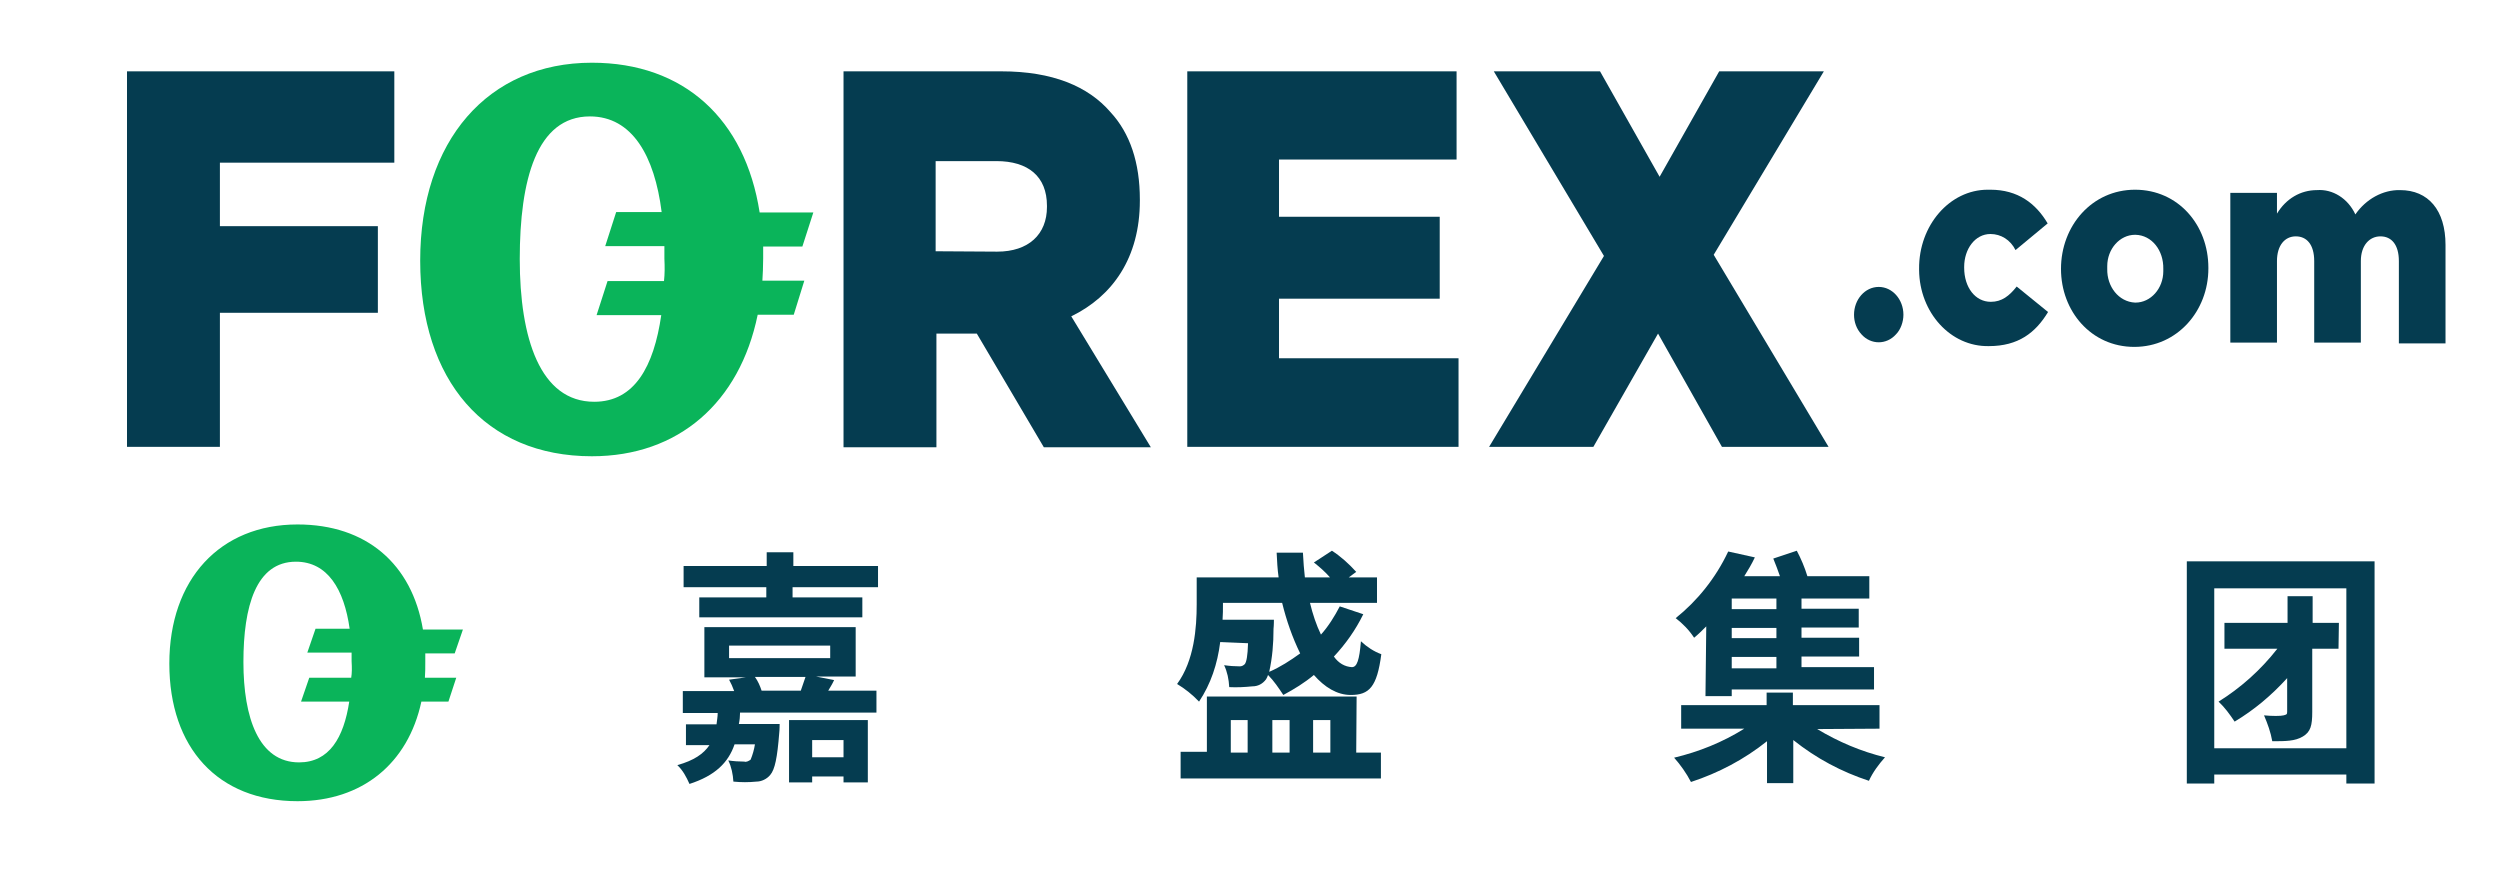
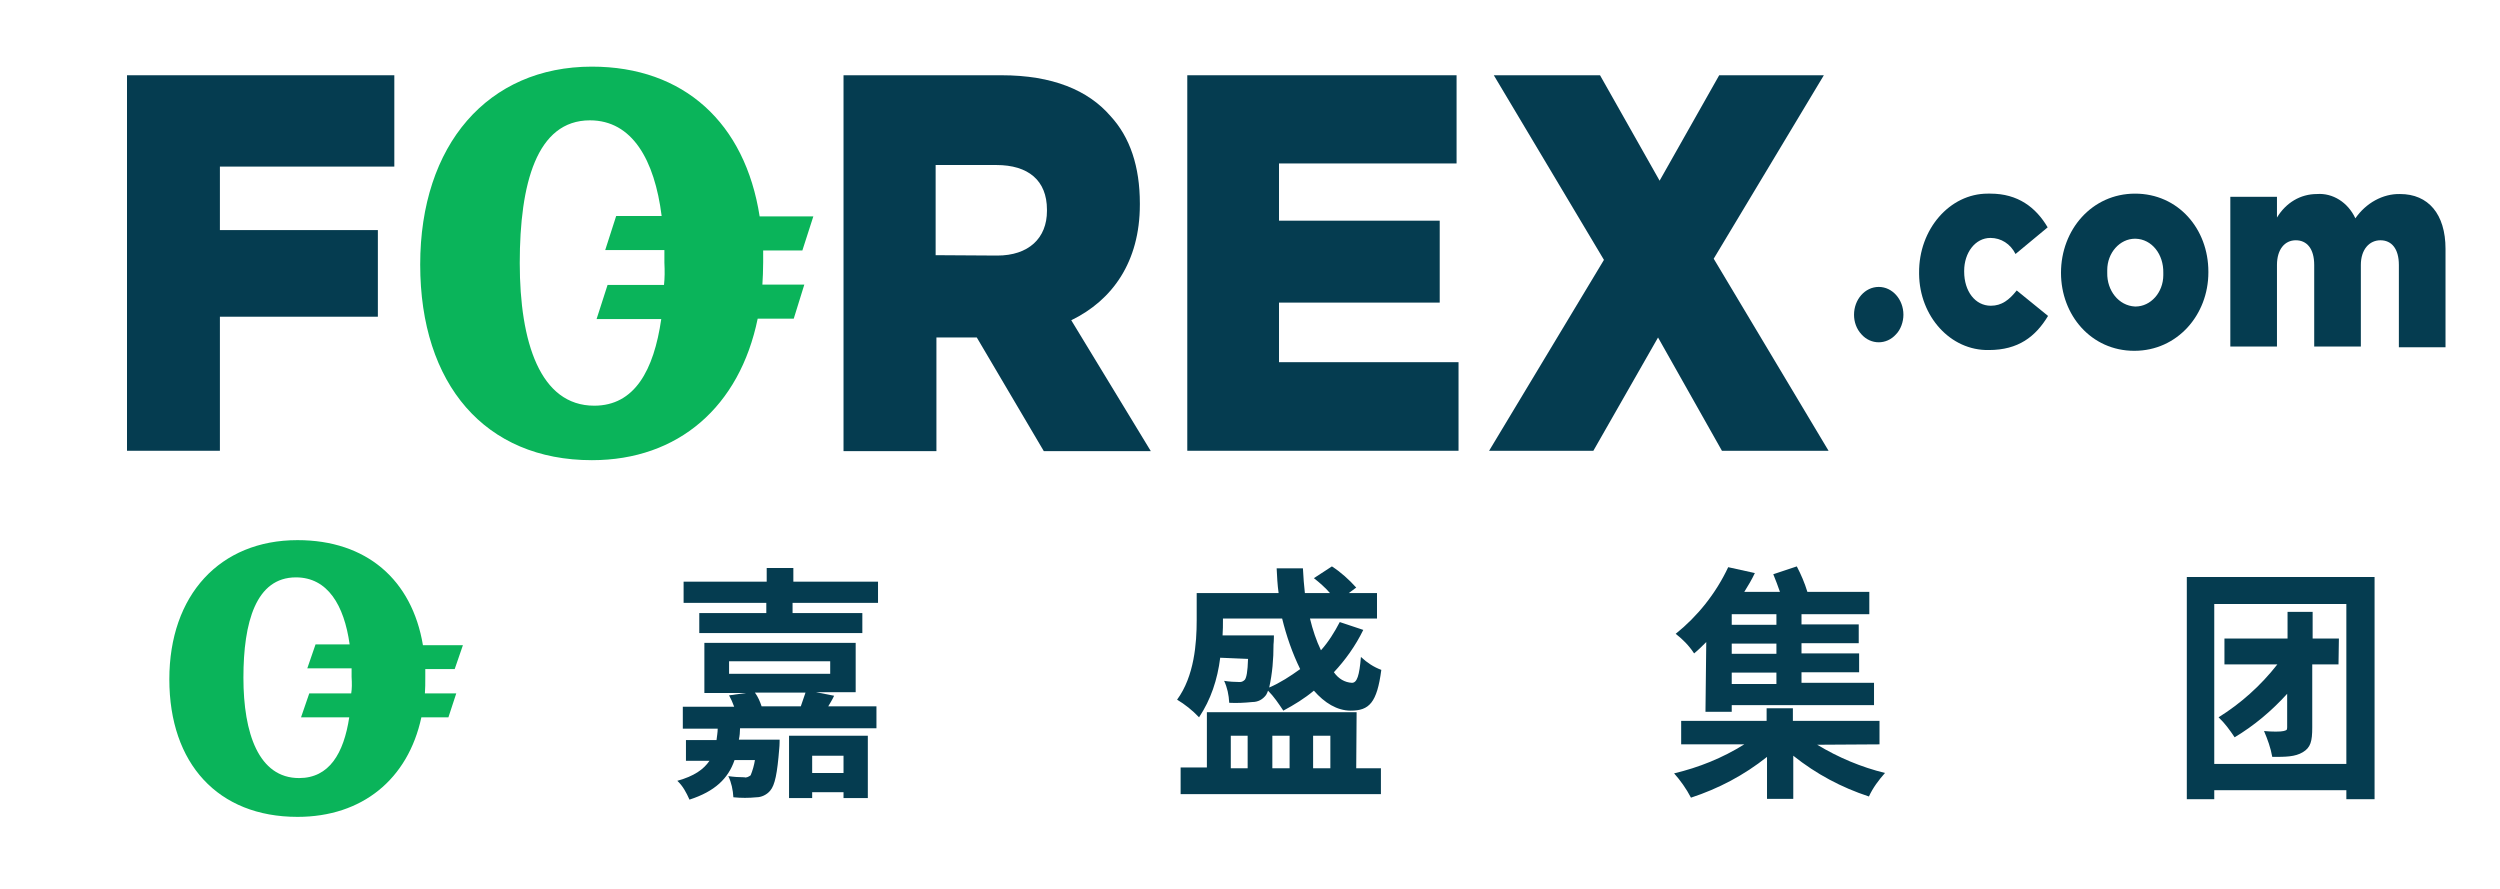
<svg xmlns="http://www.w3.org/2000/svg" version="1.1" id="Layer_1" x="0px" y="0px" viewBox="0 0 637.8 226.8" style="enable-background:new 0 0 637.8 226.8;" xml:space="preserve">
  <style type="text/css">
	.st0{fill:#053C50;}
	.st1{fill:#0AB45A;}
</style>
-   <polygon class="st0" points="32.4,18.2 100.6,18.2 100.6,41.5 56.1,41.5 56.1,57.7 96.4,57.7 96.4,79.8 56.1,79.8 56.1,114   32.4,114 " />
-   <path class="st0" d="M215.2,18.2h40.3c13,0,22.1,3.8,27.8,10.4c5,5.4,7.5,12.9,7.5,22.3v0.3c0,14.6-7,24.4-17.5,29.5l20.3,33.4  h-27.3l-17.1-29h-10.3v29h-23.7L215.2,18.2L215.2,18.2z M254.4,64.2c8,0,12.7-4.4,12.7-11.4v-0.3c0-7.5-4.8-11.4-12.9-11.4h-15.5v23  L254.4,64.2L254.4,64.2L254.4,64.2z" />
-   <polygon class="st0" points="302.9,18.2 371.6,18.2 371.6,40.7 326.3,40.7 326.3,55.3 367.3,55.3 367.3,76.2 326.3,76.2 326.3,91.4   372.1,91.4 372.1,114 302.9,114 " />
-   <polygon class="st0" points="409.2,65.3 381.1,18.2 408.2,18.2 423.4,45.1 438.6,18.2 465.3,18.2 437.2,65 466.5,114 439.3,114   423,85.1 406.5,114 379.9,114 " />
-   <path class="st0" d="M489.6,68.6L489.6,68.6c-0.1-11.1,7.8-20.2,17.5-20.2c0.3,0,0.4,0,0.7,0c7,0,11.6,3.5,14.6,8.6l-8.2,6.8  c-1.3-2.6-3.7-4.1-6.4-4.1c-3.9,0-6.7,3.8-6.7,8.4v0.2c0,5,2.8,8.7,6.8,8.7c2.8,0,4.7-1.5,6.6-3.9l8,6.5c-3.2,5.3-7.6,8.7-15.1,8.7  c-9.8,0.2-17.7-8.6-17.8-19.4C489.6,68.7,489.6,68.7,489.6,68.6" />
-   <path class="st0" d="M525.8,68.6L525.8,68.6c0-11,7.9-20.2,18.9-20.2s18.7,9,18.7,19.9v0.2c0,10.8-7.9,20-18.9,20  S525.8,79.4,525.8,68.6 M551.9,68.6L551.9,68.6c0.1-4.7-2.9-8.6-7.1-8.7h-0.1c-3.9,0-7.1,3.6-7.1,8c0,0.2,0,0.3,0,0.5v0.2  c-0.1,4.5,2.9,8.4,7.1,8.6h0.1c3.9,0,7.1-3.6,7.1-8C551.9,68.9,551.9,68.7,551.9,68.6" />
-   <path class="st0" d="M569,49.2h11.9v5.3c2.3-3.8,6-6,10.2-6c4-0.3,7.9,2.1,9.8,6.2c2.7-3.9,7-6.3,11.4-6.2c7.2,0,11.6,5.1,11.6,14  v25.1H612v-21c0-4.2-1.9-6.3-4.7-6.3s-5,2.3-5,6.3v20.8h-11.9V66.6c0-4.2-1.9-6.3-4.7-6.3s-4.8,2.3-4.8,6.3v20.8H569V49.2z" />
-   <path class="st1" d="M194.7,65.9c0-1.1,0-2,0-3h10l2.8-8.7h-13.7C190.1,30.4,174.5,16,151,16c-26.5,0-43.8,19.9-43.8,50.5  s16.6,49.9,43.8,49.9c22.1,0,37.7-13.7,42.3-36.1h9.2l2.7-8.7h-10.7C194.6,69.9,194.7,68,194.7,65.9z M169.4,71.7H155l-2.8,8.7h16.5  c-1.9,13.1-6.8,22.1-17.1,22.1c-13.8,0-19-16.2-19-36.4s4.3-36.4,17.9-36.4c10.8,0,16.5,10.1,18.3,24.4h-11.6l-2.8,8.7h15.1  c0,1.1,0,2.1,0,3.2C169.6,68.1,169.6,69.9,169.4,71.7z" />
+   <polygon class="st0" points="32.4,19.2 100.6,19.2 100.6,42.5 56.1,42.5 56.1,58.7 96.4,58.7 96.4,80.8 56.1,80.8 56.1,115   32.4,115 " />
+   <path class="st0" d="M215.2,19.2h40.3c13,0,22.1,3.8,27.8,10.4c5,5.4,7.5,12.9,7.5,22.3v0.3c0,14.6-7,24.4-17.5,29.5l20.3,33.4  h-27.3l-17.1-29h-10.3v29h-23.7L215.2,19.2L215.2,19.2z M254.4,65.2c8,0,12.7-4.4,12.7-11.4v-0.3c0-7.5-4.8-11.4-12.9-11.4h-15.5v23  L254.4,65.2L254.4,65.2L254.4,65.2z" />
+   <polygon class="st0" points="302.9,19.2 371.6,19.2 371.6,41.7 326.3,41.7 326.3,56.3 367.3,56.3 367.3,77.2 326.3,77.2 326.3,92.4   372.1,92.4 372.1,115 302.9,115 " />
+   <polygon class="st0" points="409.2,66.3 381.1,19.2 408.2,19.2 423.4,46.1 438.6,19.2 465.3,19.2 437.2,66 466.5,115 439.3,115   423,86.1 406.5,115 379.9,115 " />
+   <path class="st0" d="M489.6,69.6L489.6,69.6c-0.1-11.1,7.8-20.2,17.5-20.2c0.3,0,0.4,0,0.7,0c7,0,11.6,3.5,14.6,8.6l-8.2,6.8  c-1.3-2.6-3.7-4.1-6.4-4.1c-3.9,0-6.7,3.8-6.7,8.4v0.2c0,5,2.8,8.7,6.8,8.7c2.8,0,4.7-1.5,6.6-3.9l8,6.5c-3.2,5.3-7.6,8.7-15.1,8.7  c-9.8,0.2-17.7-8.6-17.8-19.4C489.6,69.7,489.6,69.7,489.6,69.6" />
+   <path class="st0" d="M525.8,69.6L525.8,69.6c0-11,7.9-20.2,18.9-20.2s18.7,9,18.7,19.9v0.2c0,10.8-7.9,20-18.9,20  S525.8,80.4,525.8,69.6 M551.9,69.6L551.9,69.6c0.1-4.7-2.9-8.6-7.1-8.7h-0.1c-3.9,0-7.1,3.6-7.1,8c0,0.2,0,0.3,0,0.5v0.2  c-0.1,4.5,2.9,8.4,7.1,8.6h0.1c3.9,0,7.1-3.6,7.1-8C551.9,69.9,551.9,69.7,551.9,69.6" />
+   <path class="st0" d="M569,50.2h11.9v5.3c2.3-3.8,6-6,10.2-6c4-0.3,7.9,2.1,9.8,6.2c2.7-3.9,7-6.3,11.4-6.2c7.2,0,11.6,5.1,11.6,14  v25.1H612v-21c0-4.2-1.9-6.3-4.7-6.3s-5,2.3-5,6.3v20.8h-11.9V67.6c0-4.2-1.9-6.3-4.7-6.3s-4.8,2.3-4.8,6.3v20.8H569V50.2z" />
+   <path class="st1" d="M194.7,66.9c0-1.1,0-2,0-3h10l2.8-8.7h-13.7C190.1,31.4,174.5,17,151,17c-26.5,0-43.8,19.9-43.8,50.5  s16.6,49.9,43.8,49.9c22.1,0,37.7-13.7,42.3-36.1h9.2l2.7-8.7h-10.7C194.6,70.9,194.7,69,194.7,66.9z M169.4,72.7H155l-2.8,8.7h16.5  c-1.9,13.1-6.8,22.1-17.1,22.1c-13.8,0-19-16.2-19-36.4s4.3-36.4,17.9-36.4c10.8,0,16.5,10.1,18.3,24.4h-11.6l-2.8,8.7h15.1  c0,1.1,0,2.1,0,3.2C169.6,69.1,169.6,70.9,169.4,72.7z" />
  <path class="st0" d="M473,80.3c0-3.9,2.8-7.1,6.3-7.1s6.3,3.2,6.3,7.1l0,0c0,1.8-0.7,3.8-1.9,5c-2.4,2.7-6.4,2.7-8.8,0  C473.6,83.9,473,82.1,473,80.3" />
-   <path class="st0" d="M212.8,173.5c-0.5,1.1-1.1,2-1.5,2.7h12.3v5.6h-34.8c0,0.9-0.1,2-0.3,2.9h10.4c0,0,0,1.5-0.1,2.3  c-0.5,6.3-1.1,9.3-2.3,10.7c-0.9,1.1-2.3,1.7-3.5,1.7c-2,0.2-3.9,0.2-5.9,0c-0.1-1.8-0.5-3.8-1.3-5.4c1.3,0.2,2.8,0.3,4.1,0.3  c0.5,0.2,1.2-0.2,1.6-0.5c0.5-1.2,0.9-2.6,1.1-3.9h-5.2c-1.6,4.7-5,8-11.5,10.1c-0.8-1.8-1.7-3.5-3.1-4.8c4.3-1.2,6.7-2.9,8.2-5.1  h-6v-5.3h7.8c0.1-0.9,0.3-2,0.3-2.9h-8.9v-5.6h13.1c-0.4-1.1-0.8-2-1.3-2.9l4.3-0.6h-10.6V160h38.6v12.6h-10.1L212.8,173.5z   M224,144.4v5.4h-21.8v2.6H220v5.1h-41.6v-5.1h17.1v-2.6h-21.1v-5.4h21.2v-3.5h6.8v3.5H224z M186,167.9h25.8v-3.2H186V167.9z   M192.6,172.7c0.8,1.1,1.3,2.3,1.7,3.5h10c0.4-1.2,0.9-2.6,1.2-3.5H192.6z M201.3,183.7h20.1v15.9h-6.2v-1.5h-8v1.5h-5.9V183.7z   M207.2,188.8v4.4h8v-4.4H207.2z" />
-   <path class="st0" d="M311.3,163.8c-0.7,5.6-2.4,10.7-5.4,15.2c-1.7-1.8-3.6-3.3-5.6-4.5c4.4-6,5-14.4,5-20.3v-6.9h20.9  c-0.3-2.1-0.4-4.2-0.5-6.3h6.7c0.1,2.3,0.3,4.4,0.5,6.3h6.4c-1.2-1.4-2.7-2.7-4.1-3.8l4.6-3c2.3,1.5,4.3,3.3,6.2,5.4l-1.9,1.4h7.2  v6.5h-17.1c0.7,2.9,1.6,5.6,2.8,8.1c1.9-2.1,3.5-4.7,4.8-7.2l6,2c-2,4.1-4.6,7.7-7.5,10.8c1.2,1.7,2.8,2.6,4.6,2.7  c1.3,0,1.9-1.8,2.3-6.6c1.6,1.5,3.3,2.6,5.2,3.3c-1.1,8.4-3.1,10.4-7.8,10.4c-3.5,0-6.7-2-9.4-5.1c-2.4,2-5,3.6-7.8,5.1  c-1.2-1.8-2.4-3.6-3.9-5.1c-0.1,0.3-0.3,0.8-0.5,1.1c-0.9,1.2-2.1,1.8-3.5,1.8c-2,0.2-3.9,0.3-5.9,0.2c-0.1-2-0.5-3.9-1.3-5.6  c1.3,0.2,2.7,0.3,4,0.3c0.5,0,0.9-0.2,1.3-0.6c0.4-0.6,0.7-2,0.8-5.3L311.3,163.8z M346,192h6.3v6.6h-51.1v-6.8h6.7v-14.1h38.2  L346,192L346,192z M312,153.8v0.5c0,1.2,0,2.4-0.1,3.8H325c0,0,0,1.5-0.1,2.3c0,3.8-0.3,7.4-1.1,11c2.8-1.2,5.4-2.9,7.9-4.7  c-2-4.1-3.5-8.4-4.6-12.9L312,153.8L312,153.8L312,153.8z M314,192h4.3v-8.3H314V192z M324.6,183.7v8.3h4.4v-8.3H324.6z M335,183.7  v8.3h4.4v-8.3H335z" />
-   <path class="st0" d="M463.6,186c5.5,3.3,11.2,5.7,17.3,7.2c-1.6,1.8-3.1,3.8-4.1,6c-7-2.3-13.4-5.7-19.3-10.4v11h-6.7v-10.7  c-5.9,4.7-12.4,8.1-19.4,10.4c-1.2-2.3-2.7-4.4-4.3-6.2c6.3-1.5,12.3-3.9,17.9-7.4h-16.1v-6h21.8v-3.2h6.7v3.2h22.1v6L463.6,186  L463.6,186z M435.3,159.8c-1.1,1.1-2,2-3.1,2.9c-1.3-2-2.9-3.6-4.7-5c5.5-4.4,10.2-10.2,13.4-17l6.8,1.5c-0.8,1.7-1.7,3.2-2.7,4.8  h9.1c-0.5-1.5-1.1-3-1.7-4.5l6-2c1.1,2.1,2,4.2,2.7,6.5h15.8v5.7h-17.3v2.6h14.6v4.8h-14.6v2.6h14.7v4.8h-14.7v2.7h18.5v5.7h-36.3  v1.7h-6.7L435.3,159.8z M453.2,152.7h-11.4v2.7h11.4V152.7z M453.2,160.2h-11.4v2.6h11.4V160.2z M453.2,167.6h-11.4v2.9h11.4V167.6z  " />
-   <path class="st0" d="M605.8,143.2v56.7h-7.2v-2.3h-33.7v2.3h-7v-56.7H605.8z M598.6,190.9v-40.8h-33.7v40.8H598.6z M596.6,165.5  h-6.7v16.1c0,3.5-0.4,5.1-2.4,6.3s-4.4,1.2-7.8,1.2c-0.4-2.3-1.2-4.5-2.1-6.6c2,0.2,4.3,0.2,5,0s0.9-0.2,0.9-0.9V173  c-4,4.4-8.4,8.1-13.4,11.1c-1.2-1.8-2.5-3.6-4.1-5.1c5.6-3.5,10.7-8,15-13.5h-13.5v-6.6h16.1v-6.8h6.4v6.8h6.7L596.6,165.5z" />
-   <path class="st1" d="M108.5,168.8c0-0.8,0-1.4,0-2.1h7.5l2.1-6.1h-10.2c-2.8-16.7-14.4-26.8-32-26.8c-19.8,0-32.7,14-32.7,35.5  s12.4,35.1,32.7,35.1c16.5,0,28.2-9.6,31.6-25.4h6.9l2-6.1h-8C108.5,171.7,108.5,170.3,108.5,168.8z M89.6,172.9H78.9l-2.1,6.1h12.3  c-1.4,9.2-5.1,15.5-12.8,15.5c-10.3,0-14.2-11.4-14.2-25.6s3.2-25.6,13.4-25.6c8.1,0,12.3,7.1,13.7,17.1h-8.7l-2.1,6.1h11.3  c0,0.8,0,1.5,0,2.2C89.8,170.4,89.8,171.7,89.6,172.9z" />
+   <path class="st0" d="M212.8,177.5c-0.5,1.1-1.1,2-1.5,2.7h12.3v5.6h-34.8c0,0.9-0.1,2-0.3,2.9h10.4c0,0,0,1.5-0.1,2.3  c-0.5,6.3-1.1,9.3-2.3,10.7c-0.9,1.1-2.3,1.7-3.5,1.7c-2,0.2-3.9,0.2-5.9,0c-0.1-1.8-0.5-3.8-1.3-5.4c1.3,0.2,2.8,0.3,4.1,0.3  c0.5,0.2,1.2-0.2,1.6-0.5c0.5-1.2,0.9-2.6,1.1-3.9h-5.2c-1.6,4.7-5,8-11.5,10.1c-0.8-1.8-1.7-3.5-3.1-4.8c4.3-1.2,6.7-2.9,8.2-5.1  h-6v-5.3h7.8c0.1-0.9,0.3-2,0.3-2.9h-8.9v-5.6h13.1c-0.4-1.1-0.8-2-1.3-2.9l4.3-0.6h-10.6V164h38.6v12.6h-10.1L212.8,177.5z   M224,148.4v5.4h-21.8v2.6H220v5.1h-41.6v-5.1h17.1v-2.6h-21.1v-5.4h21.2v-3.5h6.8v3.5H224z M186,171.9h25.8v-3.2H186V171.9z   M192.6,176.7c0.8,1.1,1.3,2.3,1.7,3.5h10c0.4-1.2,0.9-2.6,1.2-3.5H192.6z M201.3,187.7h20.1v15.9h-6.2v-1.5h-8v1.5h-5.9V187.7z   M207.2,192.8v4.4h8v-4.4H207.2z" />
+   <path class="st0" d="M311.3,167.8c-0.7,5.6-2.4,10.7-5.4,15.2c-1.7-1.8-3.6-3.3-5.6-4.5c4.4-6,5-14.4,5-20.3v-6.9h20.9  c-0.3-2.1-0.4-4.2-0.5-6.3h6.7c0.1,2.3,0.3,4.4,0.5,6.3h6.4c-1.2-1.4-2.7-2.7-4.1-3.8l4.6-3c2.3,1.5,4.3,3.3,6.2,5.4l-1.9,1.4h7.2  v6.5h-17.1c0.7,2.9,1.6,5.6,2.8,8.1c1.9-2.1,3.5-4.7,4.8-7.2l6,2c-2,4.1-4.6,7.7-7.5,10.8c1.2,1.7,2.8,2.6,4.6,2.7  c1.3,0,1.9-1.8,2.3-6.6c1.6,1.5,3.3,2.6,5.2,3.3c-1.1,8.4-3.1,10.4-7.8,10.4c-3.5,0-6.7-2-9.4-5.1c-2.4,2-5,3.6-7.8,5.1  c-1.2-1.8-2.4-3.6-3.9-5.1c-0.1,0.3-0.3,0.8-0.5,1.1c-0.9,1.2-2.1,1.8-3.5,1.8c-2,0.2-3.9,0.3-5.9,0.2c-0.1-2-0.5-3.9-1.3-5.6  c1.3,0.2,2.7,0.3,4,0.3c0.5,0,0.9-0.2,1.3-0.6c0.4-0.6,0.7-2,0.8-5.3L311.3,167.8z M346,196h6.3v6.6h-51.1v-6.8h6.7v-14.1h38.2  L346,196L346,196z M312,157.8v0.5c0,1.2,0,2.4-0.1,3.8H325c0,0,0,1.5-0.1,2.3c0,3.8-0.3,7.4-1.1,11c2.8-1.2,5.4-2.9,7.9-4.7  c-2-4.1-3.5-8.4-4.6-12.9L312,157.8L312,157.8L312,157.8z M314,196h4.3v-8.3H314V196z M324.6,187.7v8.3h4.4v-8.3H324.6z M335,187.7  v8.3h4.4v-8.3H335z" />
+   <path class="st0" d="M463.6,190c5.5,3.3,11.2,5.7,17.3,7.2c-1.6,1.8-3.1,3.8-4.1,6c-7-2.3-13.4-5.7-19.3-10.4v11h-6.7v-10.7  c-5.9,4.7-12.4,8.1-19.4,10.4c-1.2-2.3-2.7-4.4-4.3-6.2c6.3-1.5,12.3-3.9,17.9-7.4h-16.1v-6h21.8v-3.2h6.7v3.2h22.1v6L463.6,190  L463.6,190z M435.3,163.8c-1.1,1.1-2,2-3.1,2.9c-1.3-2-2.9-3.6-4.7-5c5.5-4.4,10.2-10.2,13.4-17l6.8,1.5c-0.8,1.7-1.7,3.2-2.7,4.8  h9.1c-0.5-1.5-1.1-3-1.7-4.5l6-2c1.1,2.1,2,4.2,2.7,6.5h15.8v5.7h-17.3v2.6h14.6v4.8h-14.6v2.6h14.7v4.8h-14.7v2.7h18.5v5.7h-36.3  v1.7h-6.7L435.3,163.8z M453.2,156.7h-11.4v2.7h11.4V156.7z M453.2,164.2h-11.4v2.6h11.4V164.2z M453.2,171.6h-11.4v2.9h11.4V171.6z  " />
+   <path class="st0" d="M605.8,147.2v56.7h-7.2v-2.3h-33.7v2.3h-7v-56.7H605.8z M598.6,194.9v-40.8h-33.7v40.8H598.6z M596.6,169.5  h-6.7v16.1c0,3.5-0.4,5.1-2.4,6.3s-4.4,1.2-7.8,1.2c-0.4-2.3-1.2-4.5-2.1-6.6c2,0.2,4.3,0.2,5,0s0.9-0.2,0.9-0.9V177  c-4,4.4-8.4,8.1-13.4,11.1c-1.2-1.8-2.5-3.6-4.1-5.1c5.6-3.5,10.7-8,15-13.5h-13.5v-6.6h16.1v-6.8h6.4v6.8h6.7L596.6,169.5z" />
+   <path class="st1" d="M108.5,172.8c0-0.8,0-1.4,0-2.1h7.5l2.1-6.1h-10.2c-2.8-16.7-14.4-26.8-32-26.8c-19.8,0-32.7,14-32.7,35.5  s12.4,35.1,32.7,35.1c16.5,0,28.2-9.6,31.6-25.4h6.9l2-6.1h-8C108.5,175.7,108.5,174.3,108.5,172.8z M89.6,176.9H78.9l-2.1,6.1h12.3  c-1.4,9.2-5.1,15.5-12.8,15.5c-10.3,0-14.2-11.4-14.2-25.6s3.2-25.6,13.4-25.6c8.1,0,12.3,7.1,13.7,17.1h-8.7l-2.1,6.1h11.3  c0,0.8,0,1.5,0,2.2C89.8,174.4,89.8,175.7,89.6,176.9z" />
</svg>
